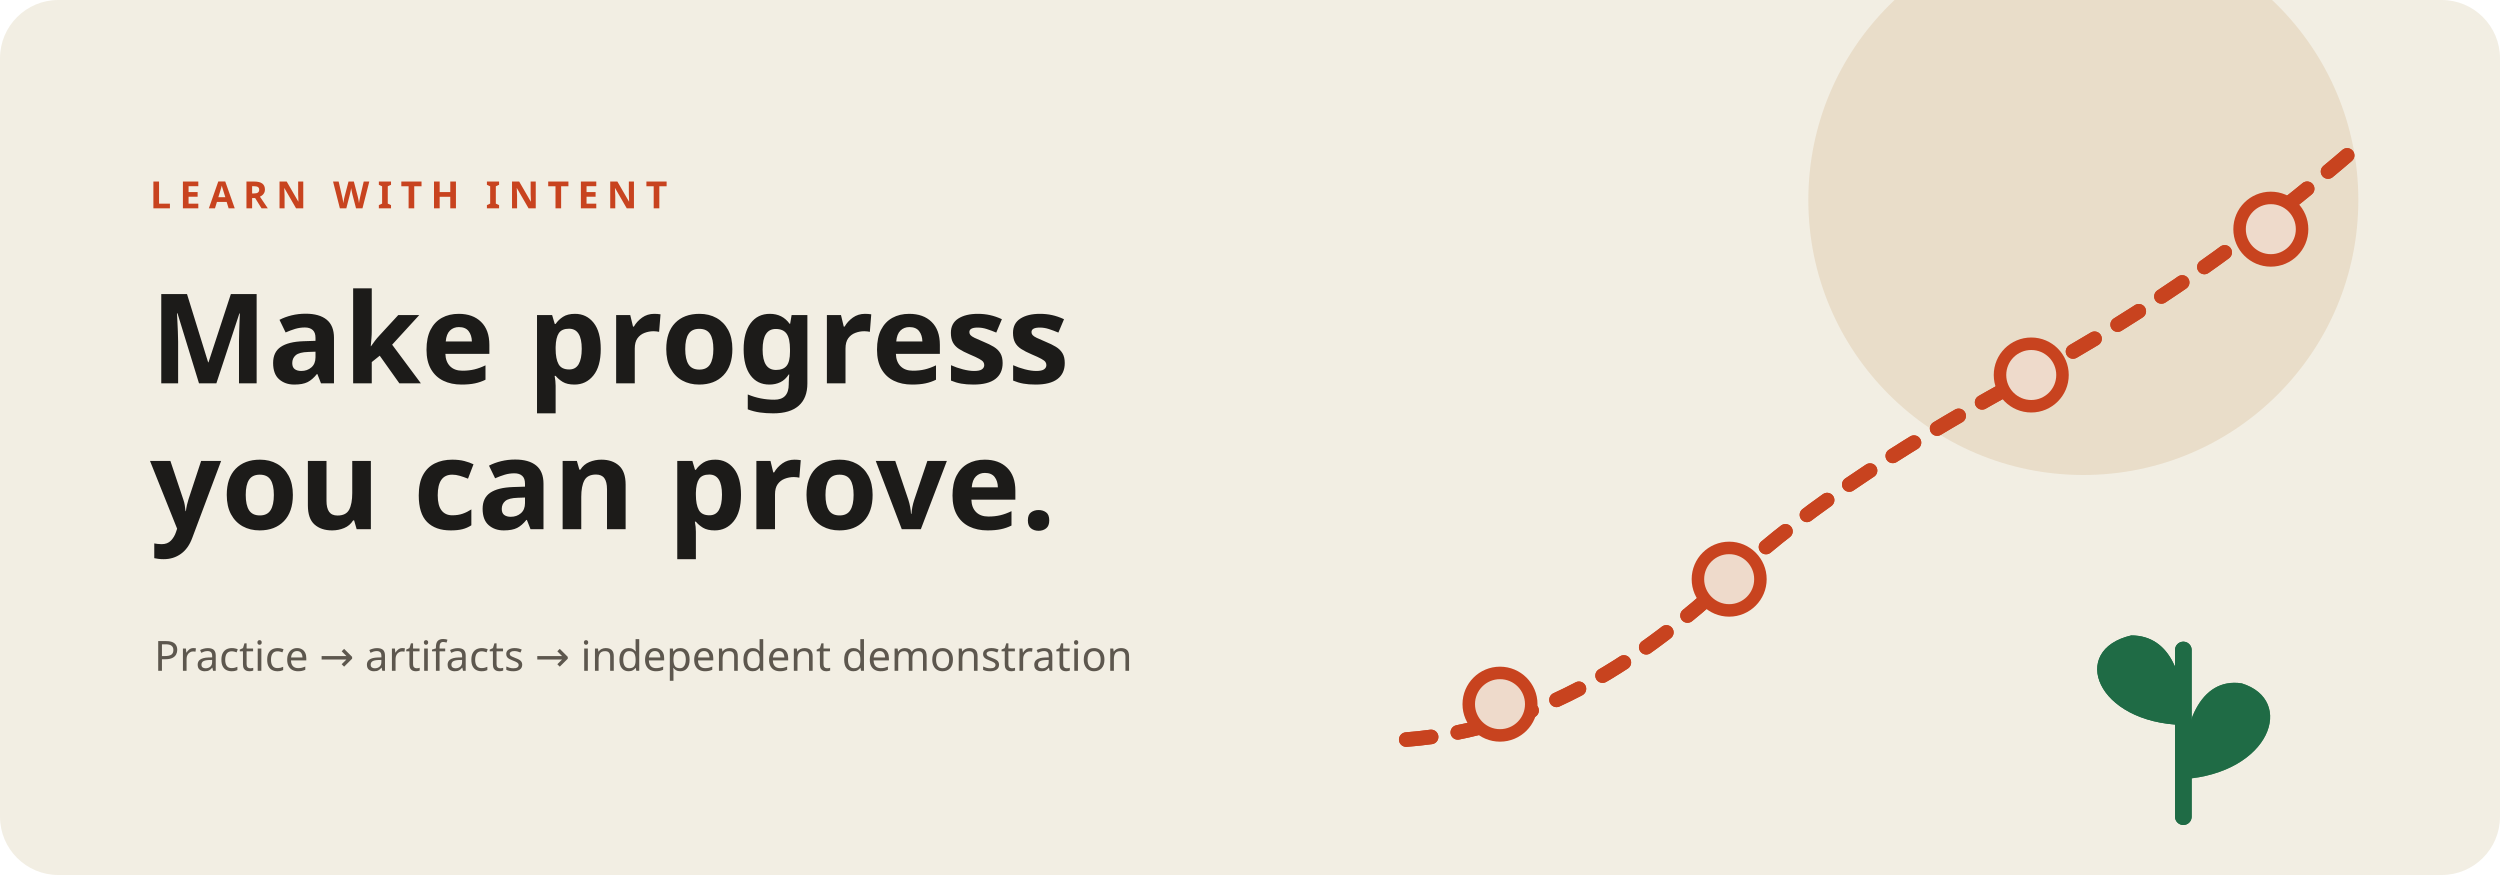
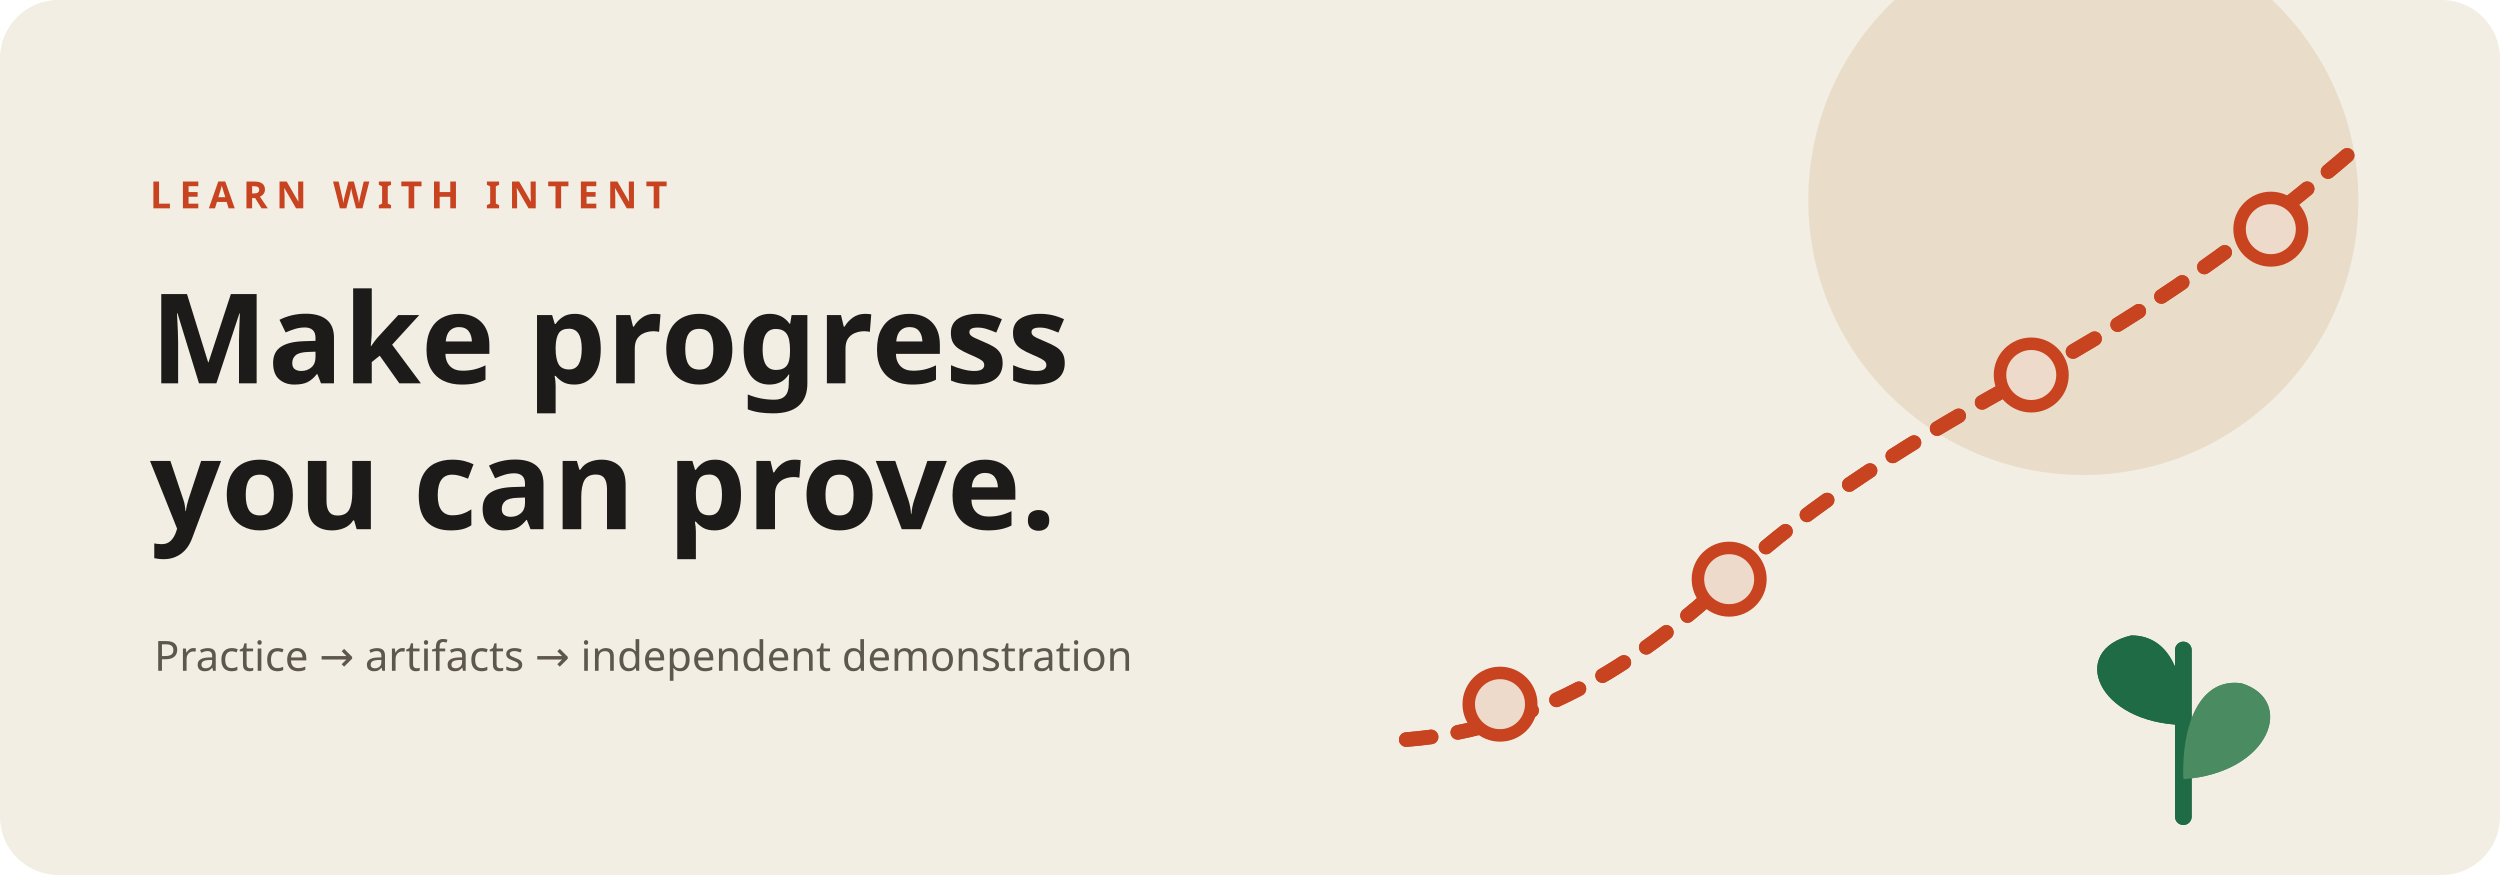
<svg xmlns="http://www.w3.org/2000/svg" viewBox="0 0 1200 420" role="img" aria-labelledby="title desc">
  <style>
    .bg{fill:#f2eee3}.ink{fill:#1c1b19}.muted{fill:#5d574e}.accent{fill:#c8431f}.green{fill:#1f6b45}
    .path{fill:none;stroke:#c8431f;stroke-width:7;stroke-linecap:round;stroke-dasharray:12 13}
    .motion{opacity:1}
    .leaf{fill:#1f6b45}
    @media(prefers-reduced-motion:reduce){.motion{display:none}}
  .leaf.secondary{fill:#4b8b61}
  </style>
  <rect class="bg" width="1200" height="420" rx="28" />
  <circle cx="1000" cy="96" r="132" fill="#e9ddc9" />
  <g class="ink" font-family="system-ui,sans-serif">
    <text x="72" y="100" font-size="18" font-weight="700" letter-spacing="4" fill="#c8431f">LEARN WITH INTENT</text>
    <text x="72" y="184" font-size="60" font-weight="800">Make progress</text>
    <text x="72" y="254" font-size="60" font-weight="800">you can prove.</text>
    <text x="74" y="322" font-size="20" class="muted">Practice → artifacts → independent demonstration</text>
  </g>
  <path class="path" d="M675 355 C740 350 790 315 830 278 S920 210 975 180 S1080 115 1132 70" />
  <path class="path motion" d="M675 355 C740 350 790 315 830 278 S920 210 975 180 S1080 115 1132 70">
    <animate attributeName="stroke-dashoffset" from="0" to="-200" dur="7s" repeatCount="indefinite" />
  </path>
  <g fill="#f2eee3" stroke="#c8431f" stroke-width="6">
    <circle cx="720" cy="338" r="15" />
    <circle cx="830" cy="278" r="15" />
    <circle cx="975" cy="180" r="15" />
    <circle cx="1090" cy="110" r="15" />
  </g>
  <g class="motion" fill="#c8431f" fill-opacity="0.12" stroke="#c8431f" stroke-width="3">
    <circle cx="720" cy="338" r="15">
      <animate attributeName="r" values="15;22;15" dur="2.2s" begin="0s" repeatCount="indefinite" />
      <animate attributeName="fill-opacity" values="0.12;0.38;0.12" dur="2.2s" begin="0s" repeatCount="indefinite" />
    </circle>
    <circle cx="830" cy="278" r="15">
      <animate attributeName="r" values="15;22;15" dur="2.2s" begin="1.1s" repeatCount="indefinite" />
      <animate attributeName="fill-opacity" values="0.12;0.38;0.12" dur="2.2s" begin="1.1s" repeatCount="indefinite" />
    </circle>
    <circle cx="975" cy="180" r="15">
      <animate attributeName="r" values="15;22;15" dur="2.2s" begin="2.2s" repeatCount="indefinite" />
      <animate attributeName="fill-opacity" values="0.12;0.38;0.12" dur="2.2s" begin="2.2s" repeatCount="indefinite" />
    </circle>
    <circle cx="1090" cy="110" r="15">
      <animate attributeName="r" values="15;22;15" dur="2.2s" begin="3.3s" repeatCount="indefinite" />
      <animate attributeName="fill-opacity" values="0.12;0.38;0.12" dur="2.2s" begin="3.3s" repeatCount="indefinite" />
    </circle>
  </g>
  <g transform="translate(1048 300)">
    <path d="M0 92V12" stroke="#1f6b45" stroke-width="8" stroke-linecap="round" />
    <path class="leaf" d="M0 48C-42 47-55 12-25 5C-6 5 1 25 0 48Z" />
    <path class="leaf secondary" d="M0 74C42 71 54 36 28 28C8 25-1 48 0 74Z" fill="#4b8b61" />
  </g>
  <g class="motion" transform="translate(1048 300)">
    <path d="M0 92V12" stroke="#1f6b45" stroke-width="8" stroke-linecap="round" />
    <path class="leaf" d="M0 48C-42 47-55 12-25 5C-6 5 1 25 0 48Z">
      <animateTransform attributeName="transform" type="rotate" values="0 0 48;5 0 48;0 0 48;-3 0 48;0 0 48" dur="5s" repeatCount="indefinite" />
    </path>
-     <path class="leaf" d="M0 74C42 71 54 36 28 28C8 25-1 48 0 74Z" fill="#4b8b61">
+     <path class="leaf secondary" d="M0 74C42 71 54 36 28 28C8 25-1 48 0 74Z" fill="#4b8b61">
      <animateTransform attributeName="transform" type="rotate" values="0 0 74;-4 0 74;0 0 74;3 0 74;0 0 74" dur="6s" repeatCount="indefinite" />
    </path>
  </g>
</svg>
